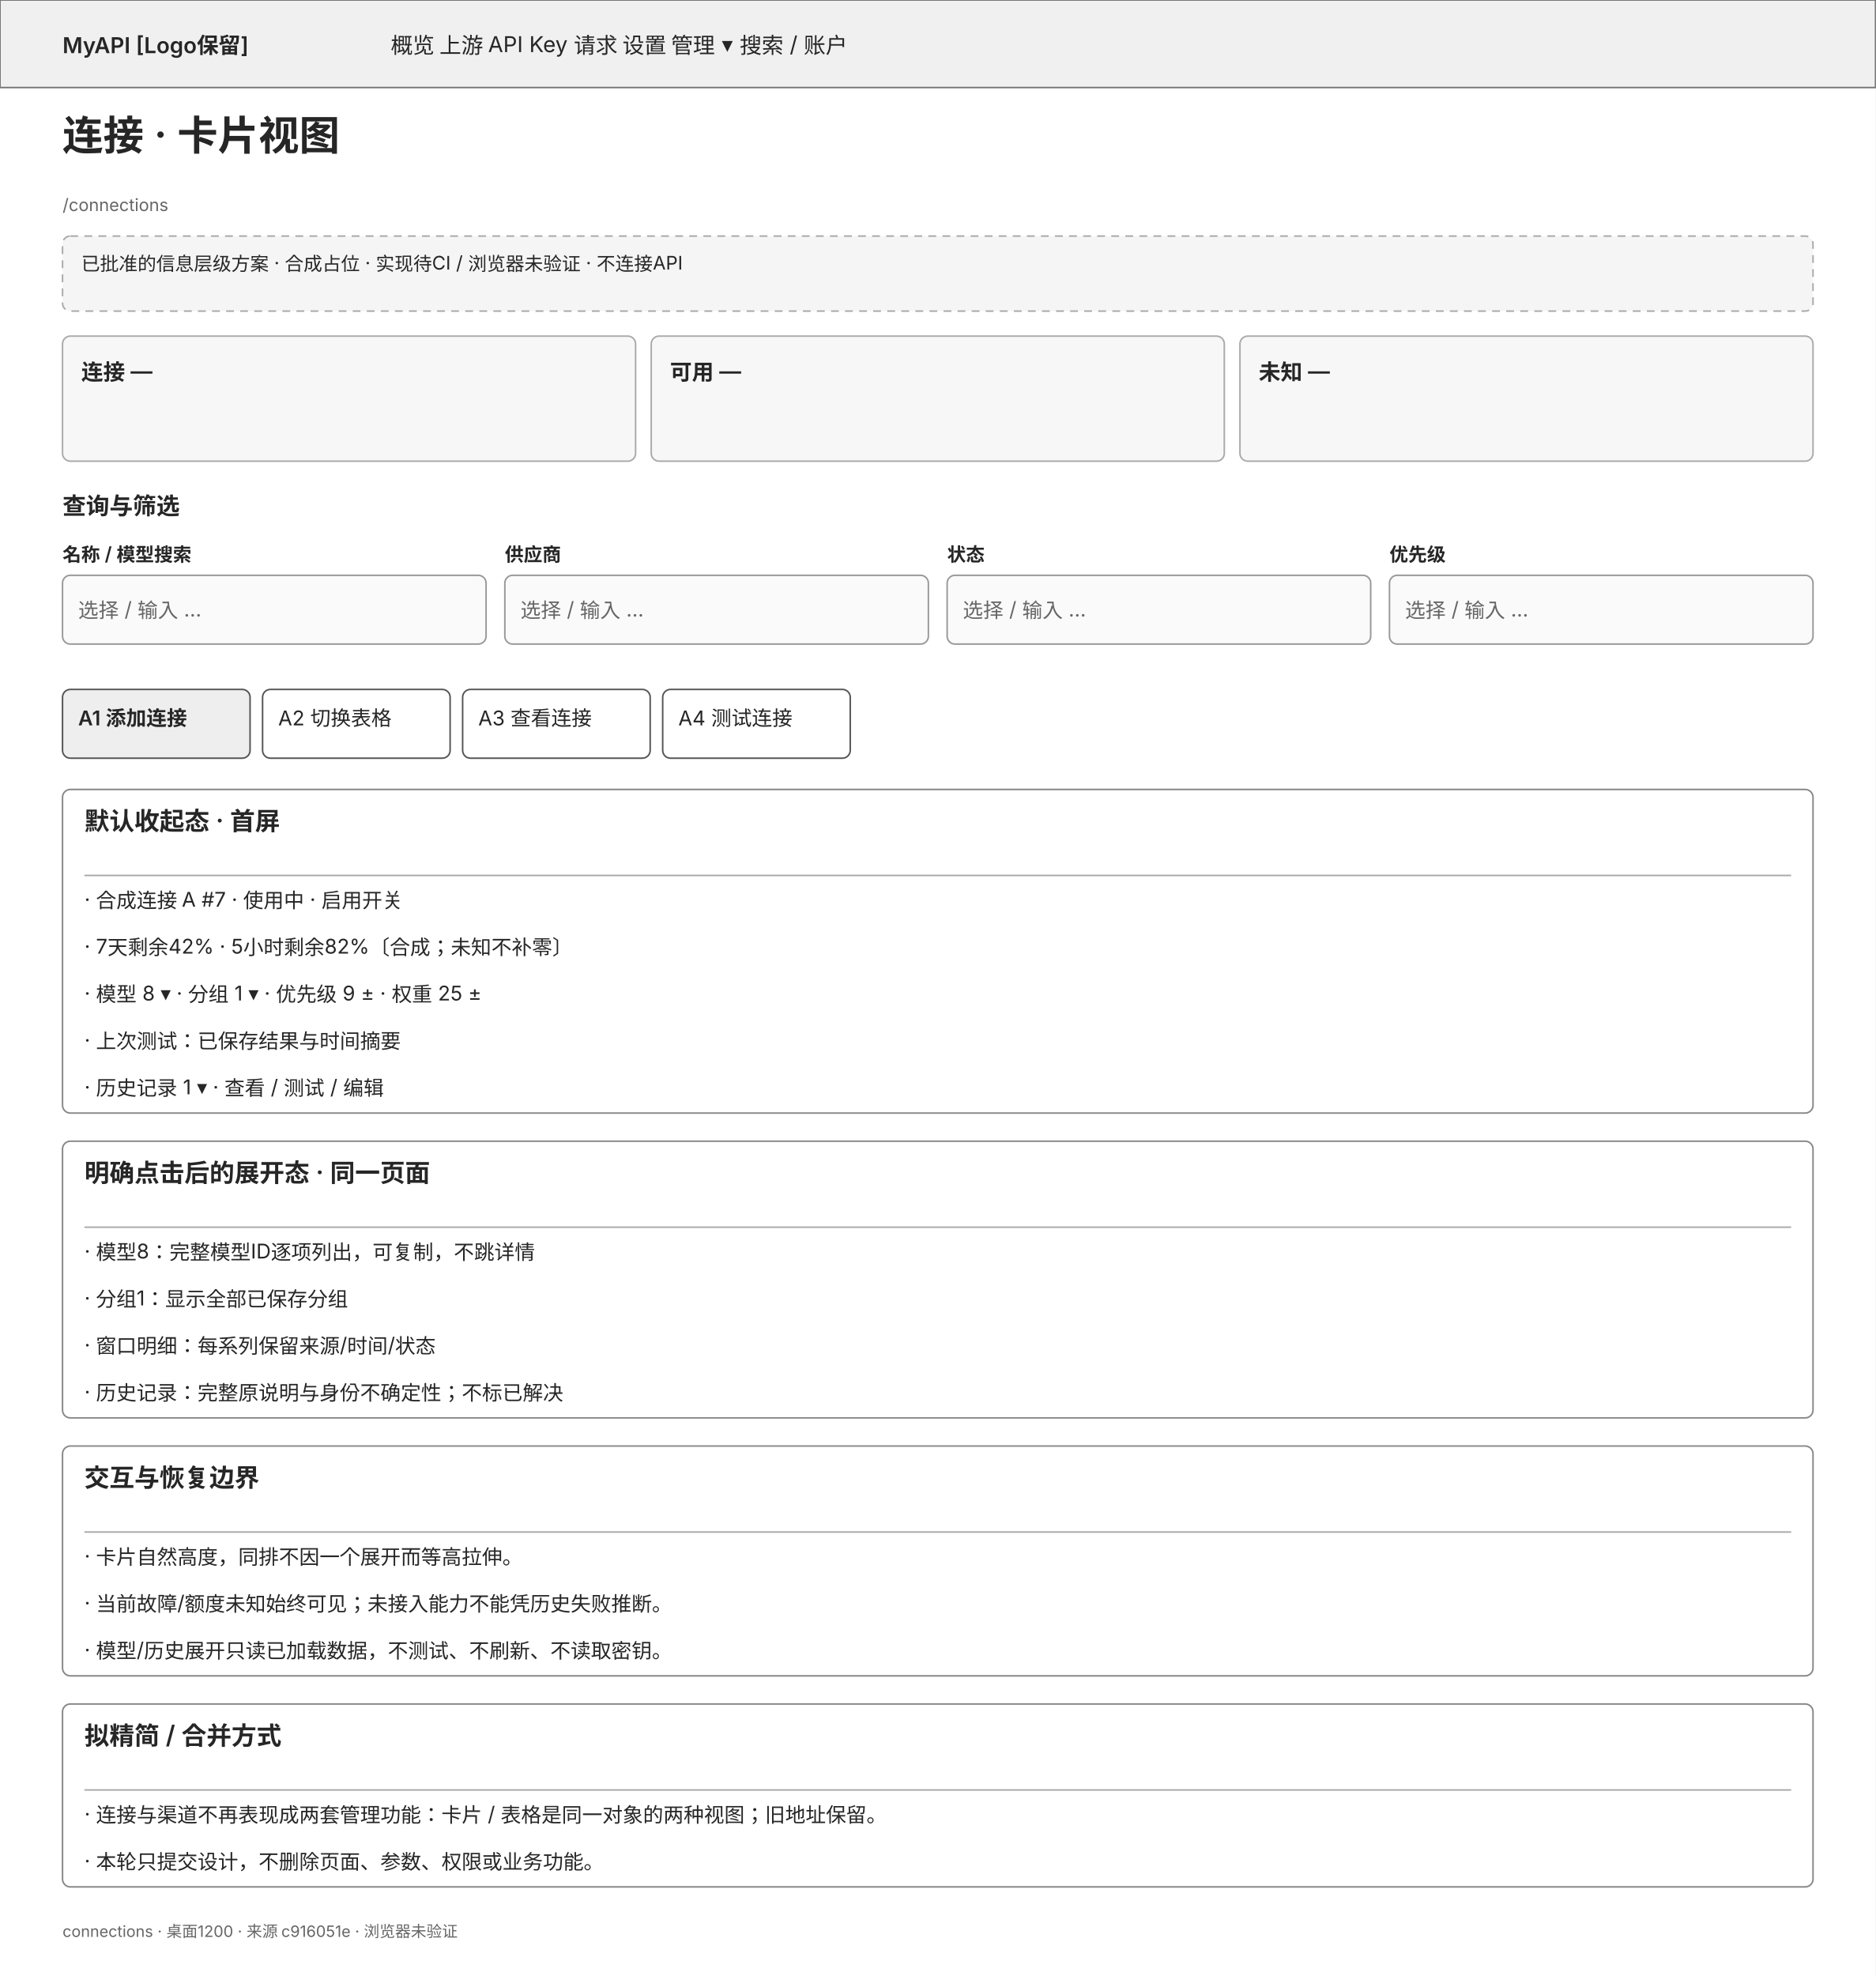
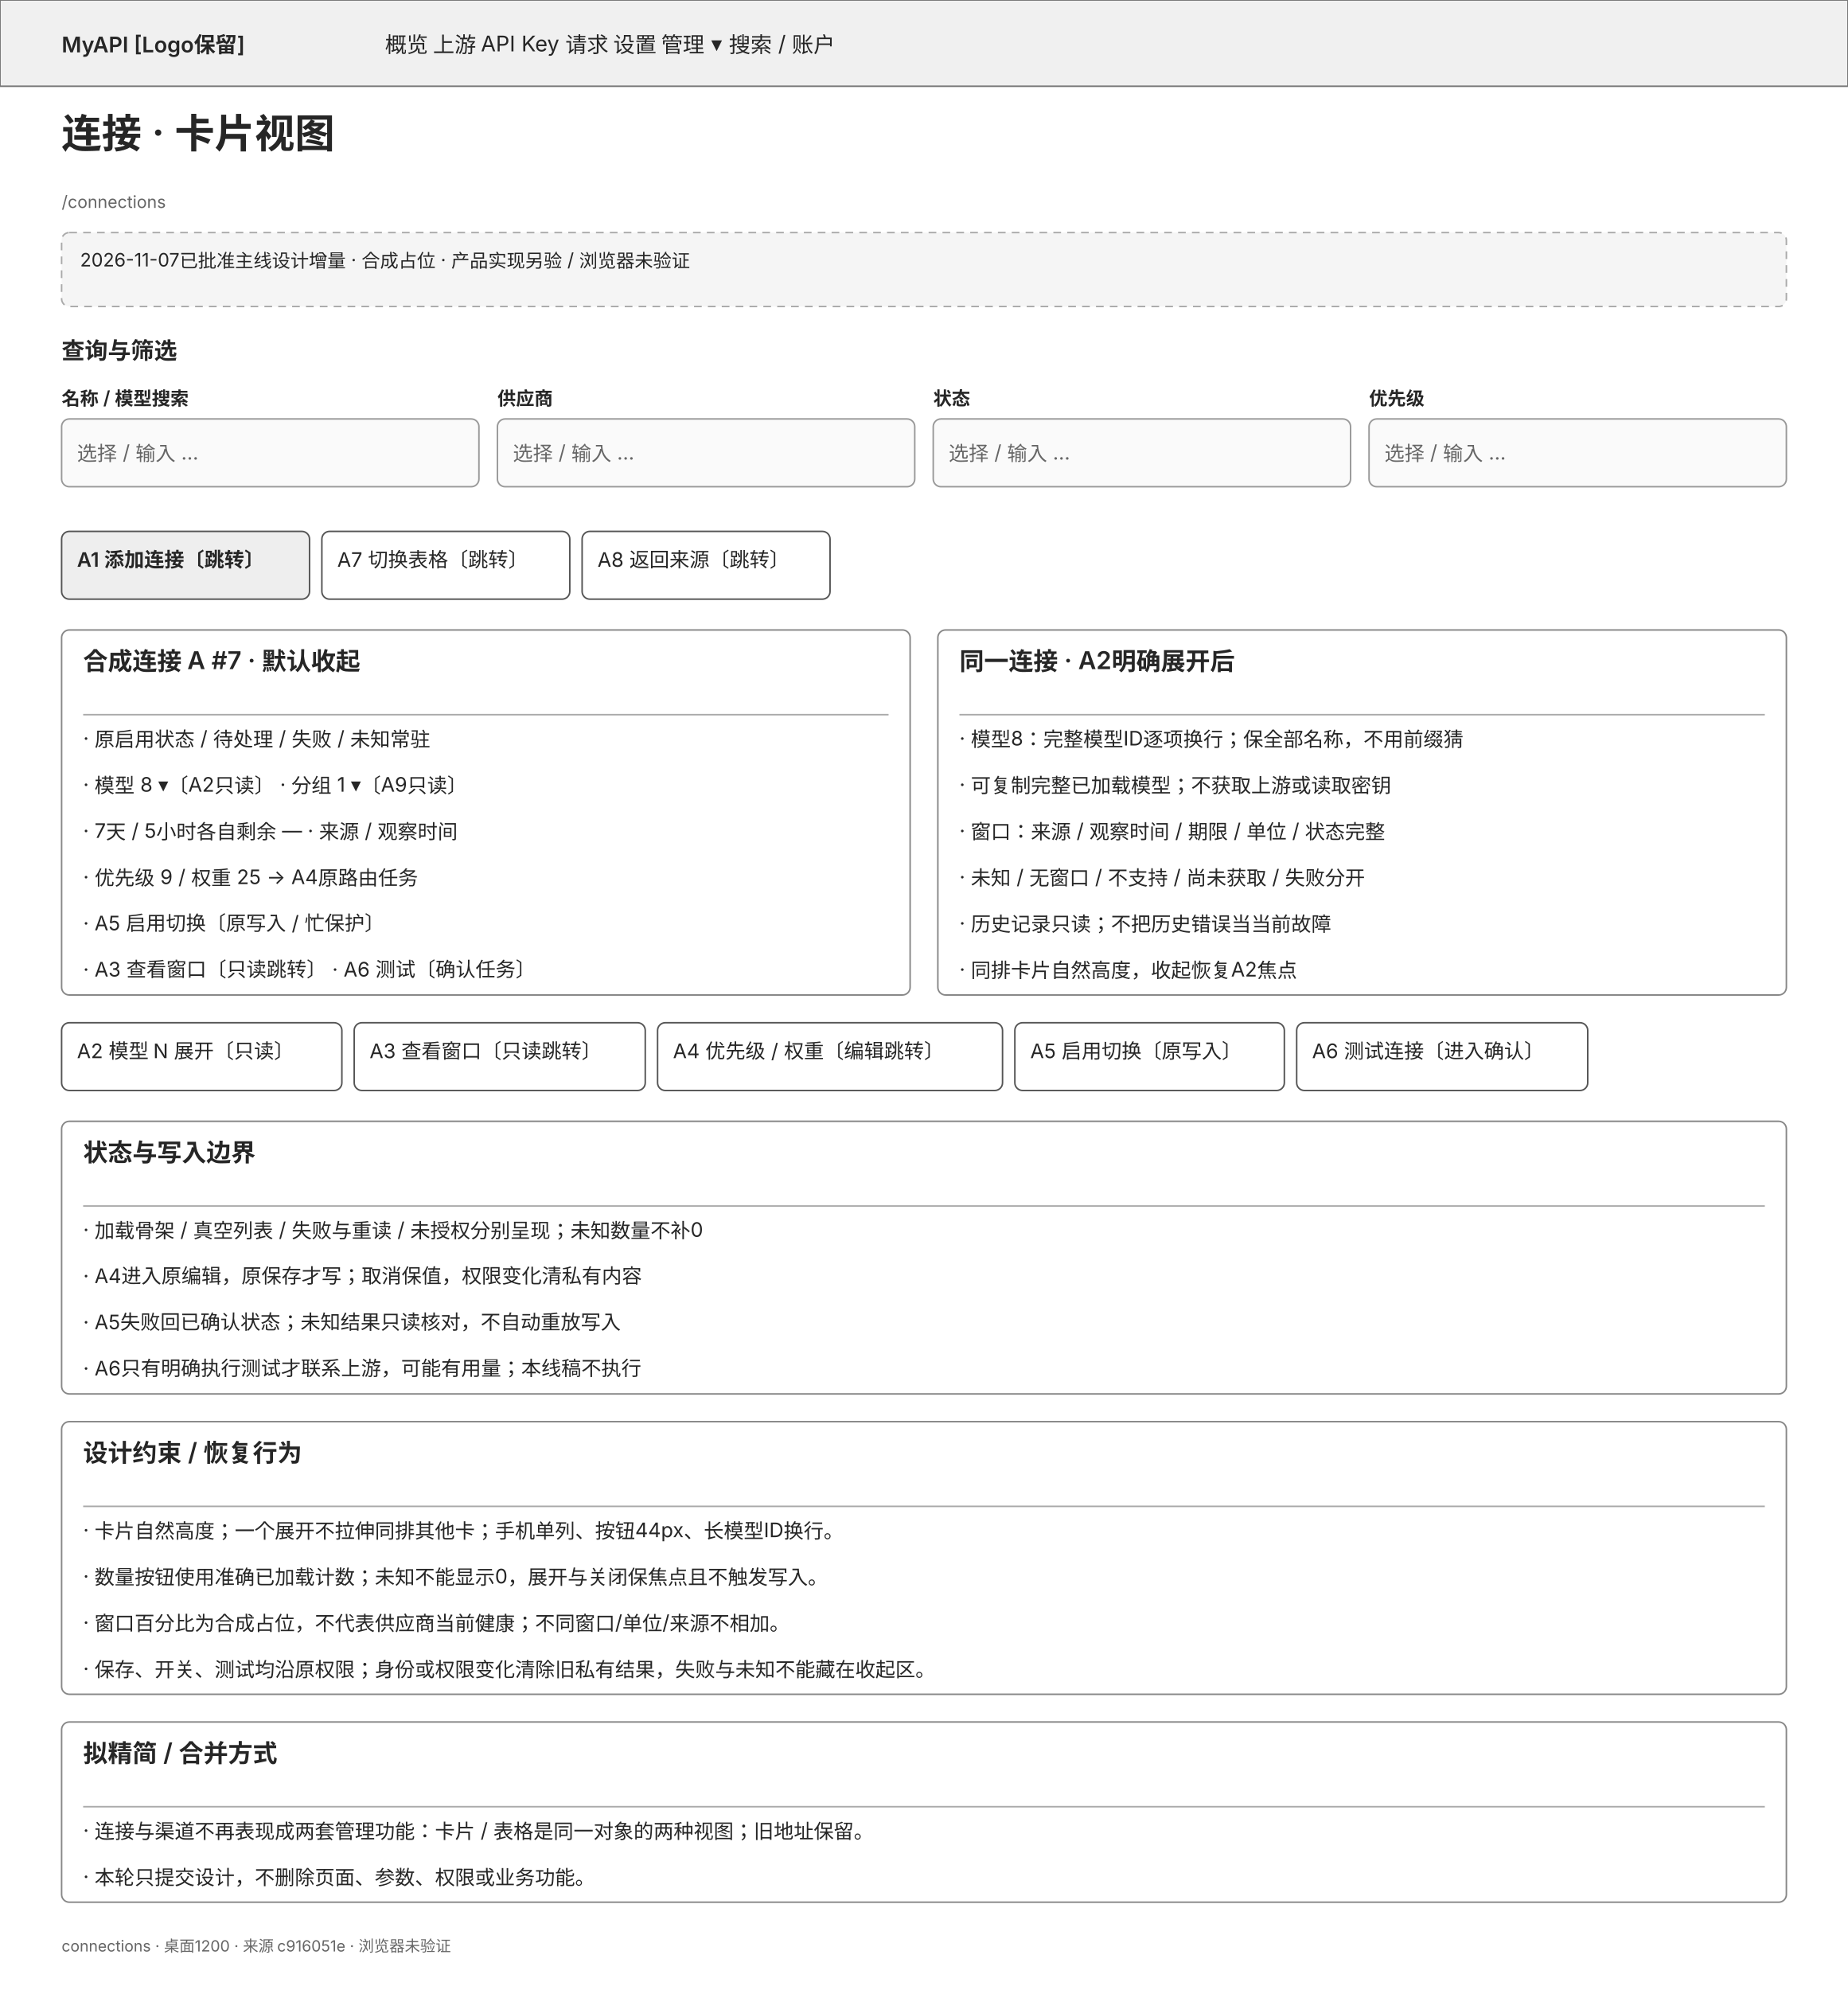
- <svg xmlns="http://www.w3.org/2000/svg" width="1200" height="1264" viewBox="0 0 1200 1264" role="img" aria-labelledby="title desc">
+ <svg xmlns="http://www.w3.org/2000/svg" width="1200" height="1292" viewBox="0 0 1200 1292" role="img" aria-labelledby="title desc">
  <rect width="100%" height="100%" fill="#ffffff" />
  <g font-family="system-ui, -apple-system, BlinkMacSystemFont, sans-serif">
    <rect x="0" y="0" width="1200" height="56" rx="0" fill="#f0f0f0" stroke="#777777" />
    <text x="40" y="34" font-size="14" font-weight="600" fill="#262626">MyAPI  [Logo保留]</text>
    <text x="250" y="34" font-size="14" font-weight="normal" fill="#262626">概览    上游    API Key    请求    设置    管理 ▾       搜索 / 账户</text>
    <text x="40" y="96" font-size="26" font-weight="600" fill="#262626">连接 · 卡片视图</text>
    <text x="40" y="135" font-size="11" font-weight="normal" fill="#666666">/connections</text>
    <rect x="40" y="151" width="1120" height="48" rx="5" fill="#f5f5f5" stroke="#aaaaaa" stroke-dasharray="5 4" />
-     <text x="52" y="173" font-size="12" font-weight="normal" fill="#262626">已批准的信息层级方案 · 合成占位 · 实现待CI / 浏览器未验证 · 不连接API</text>
-     <rect x="40.0" y="215" width="366.667" height="80" rx="5" fill="#f7f7f7" stroke="#aaaaaa" />
-     <text x="52.0" y="243" font-size="14" font-weight="600" fill="#262626">连接 —</text>
-     <rect x="416.667" y="215" width="366.667" height="80" rx="5" fill="#f7f7f7" stroke="#aaaaaa" />
-     <text x="428.667" y="243" font-size="14" font-weight="600" fill="#262626">可用 —</text>
-     <rect x="793.333" y="215" width="366.667" height="80" rx="5" fill="#f7f7f7" stroke="#aaaaaa" />
-     <text x="805.333" y="243" font-size="14" font-weight="600" fill="#262626">未知 —</text>
-     <text x="40" y="329" font-size="15" font-weight="600" fill="#262626">查询与筛选</text>
-     <text x="40.0" y="359" font-size="12" font-weight="600" fill="#262626">名称 / 模型搜索</text>
-     <rect x="40.0" y="368" width="271.0" height="44" rx="5" fill="#fafafa" stroke="#999999" />
-     <text x="50.0" y="395" font-size="13" font-weight="normal" fill="#666666">选择 / 输入 …</text>
-     <text x="323.0" y="359" font-size="12" font-weight="600" fill="#262626">供应商</text>
-     <rect x="323.0" y="368" width="271.0" height="44" rx="5" fill="#fafafa" stroke="#999999" />
-     <text x="333.0" y="395" font-size="13" font-weight="normal" fill="#666666">选择 / 输入 …</text>
-     <text x="606.0" y="359" font-size="12" font-weight="600" fill="#262626">状态</text>
-     <rect x="606.0" y="368" width="271.0" height="44" rx="5" fill="#fafafa" stroke="#999999" />
-     <text x="616.0" y="395" font-size="13" font-weight="normal" fill="#666666">选择 / 输入 …</text>
-     <text x="889.0" y="359" font-size="12" font-weight="600" fill="#262626">优先级</text>
-     <rect x="889.0" y="368" width="271.0" height="44" rx="5" fill="#fafafa" stroke="#999999" />
-     <text x="899.0" y="395" font-size="13" font-weight="normal" fill="#666666">选择 / 输入 …</text>
-     <rect x="40" y="441" width="120" height="44" rx="5" fill="#eeeeee" stroke="#555555" />
-     <text x="50" y="464" font-size="13" font-weight="600" fill="#262626">A1 添加连接</text>
-     <rect x="168" y="441" width="120" height="44" rx="5" fill="#ffffff" stroke="#555555" />
-     <text x="178" y="464" font-size="13" font-weight="normal" fill="#262626">A2 切换表格</text>
-     <rect x="296" y="441" width="120" height="44" rx="5" fill="#ffffff" stroke="#555555" />
-     <text x="306" y="464" font-size="13" font-weight="normal" fill="#262626">A3 查看连接</text>
-     <rect x="424" y="441" width="120" height="44" rx="5" fill="#ffffff" stroke="#555555" />
-     <text x="434" y="464" font-size="13" font-weight="normal" fill="#262626">A4 测试连接</text>
-     <rect x="40" y="505" width="1120" height="207" rx="5" fill="#ffffff" stroke="#888888" />
-     <text x="54" y="531" font-size="16" font-weight="600" fill="#262626">默认收起态 · 首屏</text>
-     <line x1="54" y1="560" x2="1146" y2="560" stroke="#aaaaaa" />
-     <text x="54" y="580" font-size="13" font-weight="normal" fill="#262626">· 合成连接 A #7 · 使用中 · 启用开关</text>
-     <text x="54" y="610" font-size="13" font-weight="normal" fill="#262626">· 7天剩余42% · 5小时剩余82%〔合成；未知不补零〕</text>
-     <text x="54" y="640" font-size="13" font-weight="normal" fill="#262626">· 模型 8 ▾ · 分组 1 ▾ · 优先级 9 ± · 权重 25 ±</text>
-     <text x="54" y="670" font-size="13" font-weight="normal" fill="#262626">· 上次测试：已保存结果与时间摘要</text>
-     <text x="54" y="700" font-size="13" font-weight="normal" fill="#262626">· 历史记录 1 ▾ · 查看 / 测试 / 编辑</text>
-     <rect x="40" y="730" width="1120" height="177" rx="5" fill="#ffffff" stroke="#888888" />
-     <text x="54" y="756" font-size="16" font-weight="600" fill="#262626">明确点击后的展开态 · 同一页面</text>
-     <line x1="54" y1="785" x2="1146" y2="785" stroke="#aaaaaa" />
-     <text x="54" y="805" font-size="13" font-weight="normal" fill="#262626">· 模型8：完整模型ID逐项列出，可复制，不跳详情</text>
-     <text x="54" y="835" font-size="13" font-weight="normal" fill="#262626">· 分组1：显示全部已保存分组</text>
-     <text x="54" y="865" font-size="13" font-weight="normal" fill="#262626">· 窗口明细：每系列保留来源/时间/状态</text>
-     <text x="54" y="895" font-size="13" font-weight="normal" fill="#262626">· 历史记录：完整原说明与身份不确定性；不标已解决</text>
-     <rect x="40" y="925" width="1120" height="147" rx="5" fill="#ffffff" stroke="#888888" />
-     <text x="54" y="951" font-size="16" font-weight="600" fill="#262626">交互与恢复边界</text>
-     <line x1="54" y1="980" x2="1146" y2="980" stroke="#aaaaaa" />
-     <text x="54" y="1000" font-size="13" font-weight="normal" fill="#262626">· 卡片自然高度，同排不因一个展开而等高拉伸。</text>
-     <text x="54" y="1030" font-size="13" font-weight="normal" fill="#262626">· 当前故障/额度未知始终可见；未接入能力不能凭历史失败推断。</text>
-     <text x="54" y="1060" font-size="13" font-weight="normal" fill="#262626">· 模型/历史展开只读已加载数据，不测试、不刷新、不读取密钥。</text>
-     <rect x="40" y="1090" width="1120" height="117" rx="5" fill="#ffffff" stroke="#888888" />
-     <text x="54" y="1116" font-size="16" font-weight="600" fill="#262626">拟精简 / 合并方式</text>
-     <line x1="54" y1="1145" x2="1146" y2="1145" stroke="#aaaaaa" />
-     <text x="54" y="1165" font-size="13" font-weight="normal" fill="#262626">· 连接与渠道不再表现成两套管理功能：卡片 / 表格是同一对象的两种视图；旧地址保留。</text>
-     <text x="54" y="1195" font-size="13" font-weight="normal" fill="#262626">· 本轮只提交设计，不删除页面、参数、权限或业务功能。</text>
-     <text x="40" y="1239" font-size="10" font-weight="normal" fill="#666666">connections · 桌面1200 · 来源 c916051e · 浏览器未验证</text>
+     <text x="52" y="173" font-size="12" font-weight="normal" fill="#262626">2026-11-07已批准主线设计增量 · 合成占位 · 产品实现另验 / 浏览器未验证</text>
+     <text x="40" y="233" font-size="15" font-weight="600" fill="#262626">查询与筛选</text>
+     <text x="40.0" y="263" font-size="12" font-weight="600" fill="#262626">名称 / 模型搜索</text>
+     <rect x="40.0" y="272" width="271.0" height="44" rx="5" fill="#fafafa" stroke="#999999" />
+     <text x="50.0" y="299" font-size="13" font-weight="normal" fill="#666666">选择 / 输入 …</text>
+     <text x="323.0" y="263" font-size="12" font-weight="600" fill="#262626">供应商</text>
+     <rect x="323.0" y="272" width="271.0" height="44" rx="5" fill="#fafafa" stroke="#999999" />
+     <text x="333.0" y="299" font-size="13" font-weight="normal" fill="#666666">选择 / 输入 …</text>
+     <text x="606.0" y="263" font-size="12" font-weight="600" fill="#262626">状态</text>
+     <rect x="606.0" y="272" width="271.0" height="44" rx="5" fill="#fafafa" stroke="#999999" />
+     <text x="616.0" y="299" font-size="13" font-weight="normal" fill="#666666">选择 / 输入 …</text>
+     <text x="889.0" y="263" font-size="12" font-weight="600" fill="#262626">优先级</text>
+     <rect x="889.0" y="272" width="271.0" height="44" rx="5" fill="#fafafa" stroke="#999999" />
+     <text x="899.0" y="299" font-size="13" font-weight="normal" fill="#666666">选择 / 输入 …</text>
+     <rect x="40" y="345" width="161" height="44" rx="5" fill="#eeeeee" stroke="#555555" />
+     <text x="50" y="368" font-size="13" font-weight="600" fill="#262626">A1 添加连接〔跳转〕</text>
+     <rect x="209" y="345" width="161" height="44" rx="5" fill="#ffffff" stroke="#555555" />
+     <text x="219" y="368" font-size="13" font-weight="normal" fill="#262626">A7 切换表格〔跳转〕</text>
+     <rect x="378" y="345" width="161" height="44" rx="5" fill="#ffffff" stroke="#555555" />
+     <text x="388" y="368" font-size="13" font-weight="normal" fill="#262626">A8 返回来源〔跳转〕</text>
+     <rect x="40.0" y="409" width="551.0" height="237" rx="5" fill="#ffffff" stroke="#888888" />
+     <text x="54.0" y="435" font-size="16" font-weight="600" fill="#262626">合成连接 A #7 · 默认收起</text>
+     <line x1="54.0" y1="464" x2="577.0" y2="464" stroke="#aaaaaa" />
+     <text x="54.0" y="484" font-size="13" font-weight="normal" fill="#262626">· 原启用状态 / 待处理 / 失败 / 未知常驻</text>
+     <text x="54.0" y="514" font-size="13" font-weight="normal" fill="#262626">· 模型 8 ▾〔A2只读〕 · 分组 1 ▾〔A9只读〕</text>
+     <text x="54.0" y="544" font-size="13" font-weight="normal" fill="#262626">· 7天 / 5小时各自剩余 — · 来源 / 观察时间</text>
+     <text x="54.0" y="574" font-size="13" font-weight="normal" fill="#262626">· 优先级 9 / 权重 25 → A4原路由任务</text>
+     <text x="54.0" y="604" font-size="13" font-weight="normal" fill="#262626">· A5 启用切换〔原写入 / 忙保护〕</text>
+     <text x="54.0" y="634" font-size="13" font-weight="normal" fill="#262626">· A3 查看窗口〔只读跳转〕 · A6 测试〔确认任务〕</text>
+     <rect x="609.0" y="409" width="551.0" height="237" rx="5" fill="#ffffff" stroke="#888888" />
+     <text x="623.0" y="435" font-size="16" font-weight="600" fill="#262626">同一连接 · A2明确展开后</text>
+     <line x1="623.0" y1="464" x2="1146.0" y2="464" stroke="#aaaaaa" />
+     <text x="623.0" y="484" font-size="13" font-weight="normal" fill="#262626">· 模型8：完整模型ID逐项换行；保全部名称，不用前缀猜</text>
+     <text x="623.0" y="514" font-size="13" font-weight="normal" fill="#262626">· 可复制完整已加载模型；不获取上游或读取密钥</text>
+     <text x="623.0" y="544" font-size="13" font-weight="normal" fill="#262626">· 窗口：来源 / 观察时间 / 期限 / 单位 / 状态完整</text>
+     <text x="623.0" y="574" font-size="13" font-weight="normal" fill="#262626">· 未知 / 无窗口 / 不支持 / 尚未获取 / 失败分开</text>
+     <text x="623.0" y="604" font-size="13" font-weight="normal" fill="#262626">· 历史记录只读；不把历史错误当当前故障</text>
+     <text x="623.0" y="634" font-size="13" font-weight="normal" fill="#262626">· 同排卡片自然高度，收起恢复A2焦点</text>
+     <rect x="40" y="664" width="182" height="44" rx="5" fill="#ffffff" stroke="#555555" />
+     <text x="50" y="687" font-size="13" font-weight="normal" fill="#262626">A2 模型 N 展开〔只读〕</text>
+     <rect x="230" y="664" width="189" height="44" rx="5" fill="#ffffff" stroke="#555555" />
+     <text x="240" y="687" font-size="13" font-weight="normal" fill="#262626">A3 查看窗口〔只读跳转〕</text>
+     <rect x="427" y="664" width="224" height="44" rx="5" fill="#ffffff" stroke="#555555" />
+     <text x="437" y="687" font-size="13" font-weight="normal" fill="#262626">A4 优先级 / 权重〔编辑跳转〕</text>
+     <rect x="659" y="664" width="175" height="44" rx="5" fill="#ffffff" stroke="#555555" />
+     <text x="669" y="687" font-size="13" font-weight="normal" fill="#262626">A5 启用切换〔原写入〕</text>
+     <rect x="842" y="664" width="189" height="44" rx="5" fill="#ffffff" stroke="#555555" />
+     <text x="852" y="687" font-size="13" font-weight="normal" fill="#262626">A6 测试连接〔进入确认〕</text>
+     <rect x="40" y="728" width="1120" height="177" rx="5" fill="#ffffff" stroke="#888888" />
+     <text x="54" y="754" font-size="16" font-weight="600" fill="#262626">状态与写入边界</text>
+     <line x1="54" y1="783" x2="1146" y2="783" stroke="#aaaaaa" />
+     <text x="54" y="803" font-size="13" font-weight="normal" fill="#262626">· 加载骨架 / 真空列表 / 失败与重读 / 未授权分别呈现；未知数量不补0</text>
+     <text x="54" y="833" font-size="13" font-weight="normal" fill="#262626">· A4进入原编辑，原保存才写；取消保值，权限变化清私有内容</text>
+     <text x="54" y="863" font-size="13" font-weight="normal" fill="#262626">· A5失败回已确认状态；未知结果只读核对，不自动重放写入</text>
+     <text x="54" y="893" font-size="13" font-weight="normal" fill="#262626">· A6只有明确执行测试才联系上游，可能有用量；本线稿不执行</text>
+     <rect x="40" y="923" width="1120" height="177" rx="5" fill="#ffffff" stroke="#888888" />
+     <text x="54" y="949" font-size="16" font-weight="600" fill="#262626">设计约束 / 恢复行为</text>
+     <line x1="54" y1="978" x2="1146" y2="978" stroke="#aaaaaa" />
+     <text x="54" y="998" font-size="13" font-weight="normal" fill="#262626">· 卡片自然高度；一个展开不拉伸同排其他卡；手机单列、按钮44px、长模型ID换行。</text>
+     <text x="54" y="1028" font-size="13" font-weight="normal" fill="#262626">· 数量按钮使用准确已加载计数；未知不能显示0，展开与关闭保焦点且不触发写入。</text>
+     <text x="54" y="1058" font-size="13" font-weight="normal" fill="#262626">· 窗口百分比为合成占位，不代表供应商当前健康；不同窗口/单位/来源不相加。</text>
+     <text x="54" y="1088" font-size="13" font-weight="normal" fill="#262626">· 保存、开关、测试均沿原权限；身份或权限变化清除旧私有结果，失败与未知不能藏在收起区。</text>
+     <rect x="40" y="1118" width="1120" height="117" rx="5" fill="#ffffff" stroke="#888888" />
+     <text x="54" y="1144" font-size="16" font-weight="600" fill="#262626">拟精简 / 合并方式</text>
+     <line x1="54" y1="1173" x2="1146" y2="1173" stroke="#aaaaaa" />
+     <text x="54" y="1193" font-size="13" font-weight="normal" fill="#262626">· 连接与渠道不再表现成两套管理功能：卡片 / 表格是同一对象的两种视图；旧地址保留。</text>
+     <text x="54" y="1223" font-size="13" font-weight="normal" fill="#262626">· 本轮只提交设计，不删除页面、参数、权限或业务功能。</text>
+     <text x="40" y="1267" font-size="10" font-weight="normal" fill="#666666">connections · 桌面1200 · 来源 c916051e · 浏览器未验证</text>
  </g>
</svg>
